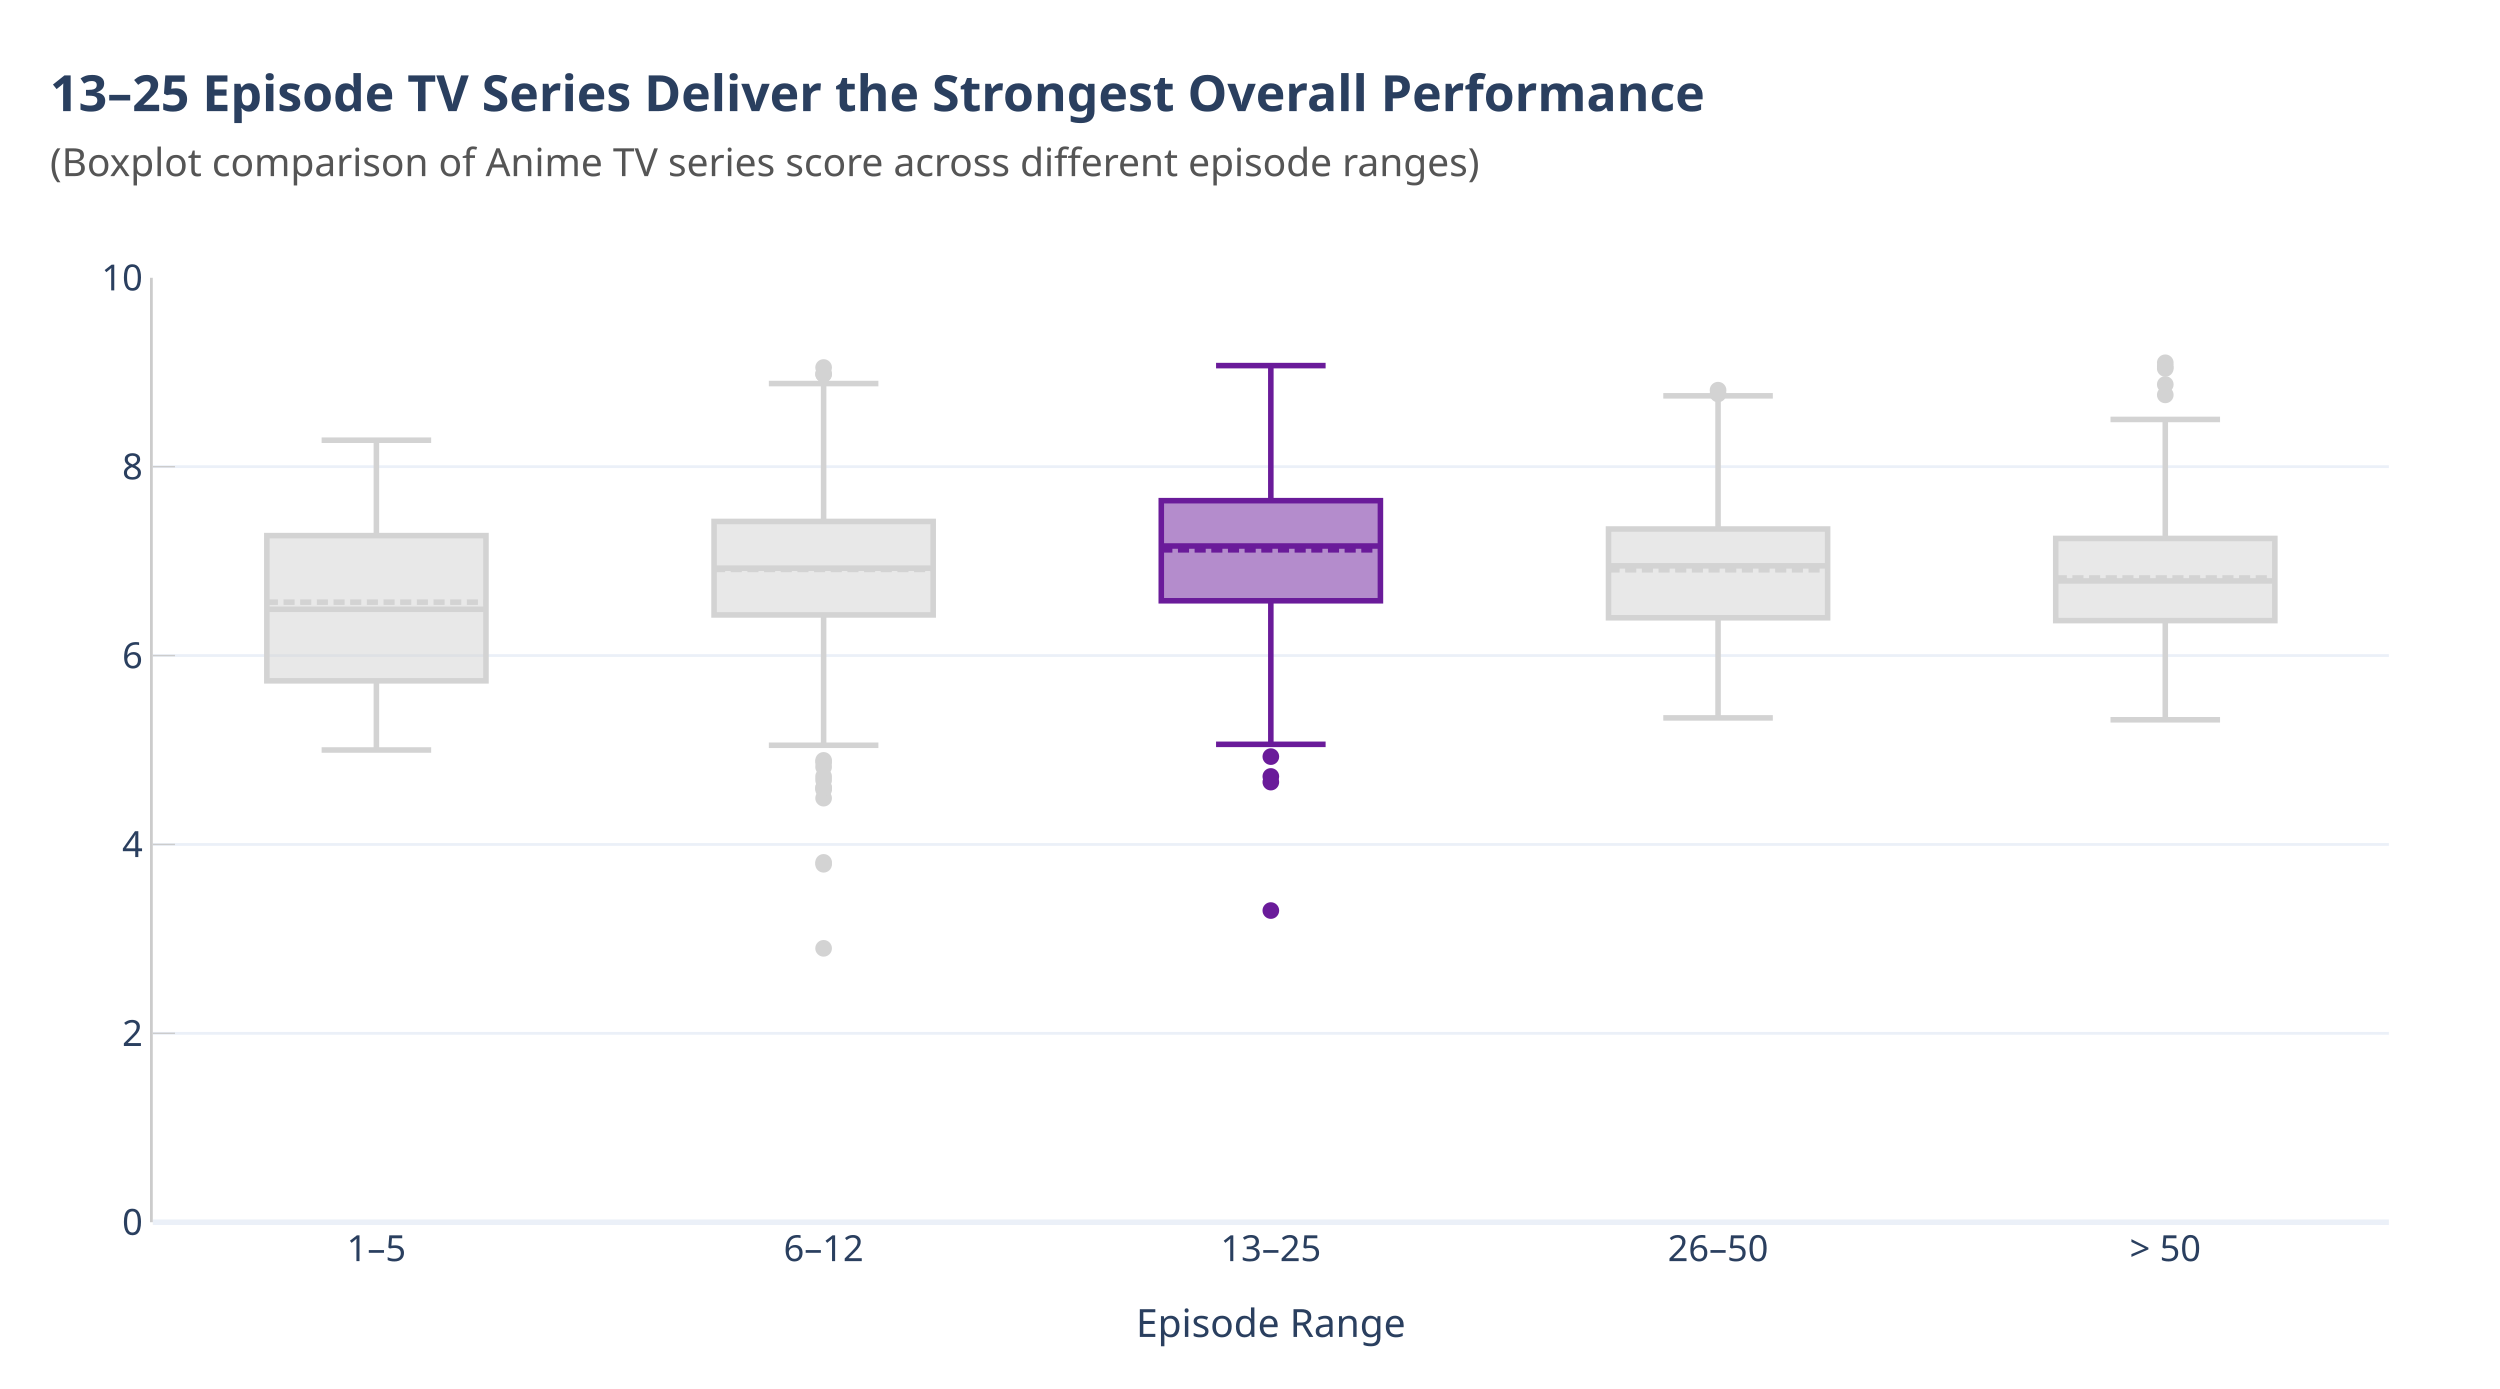
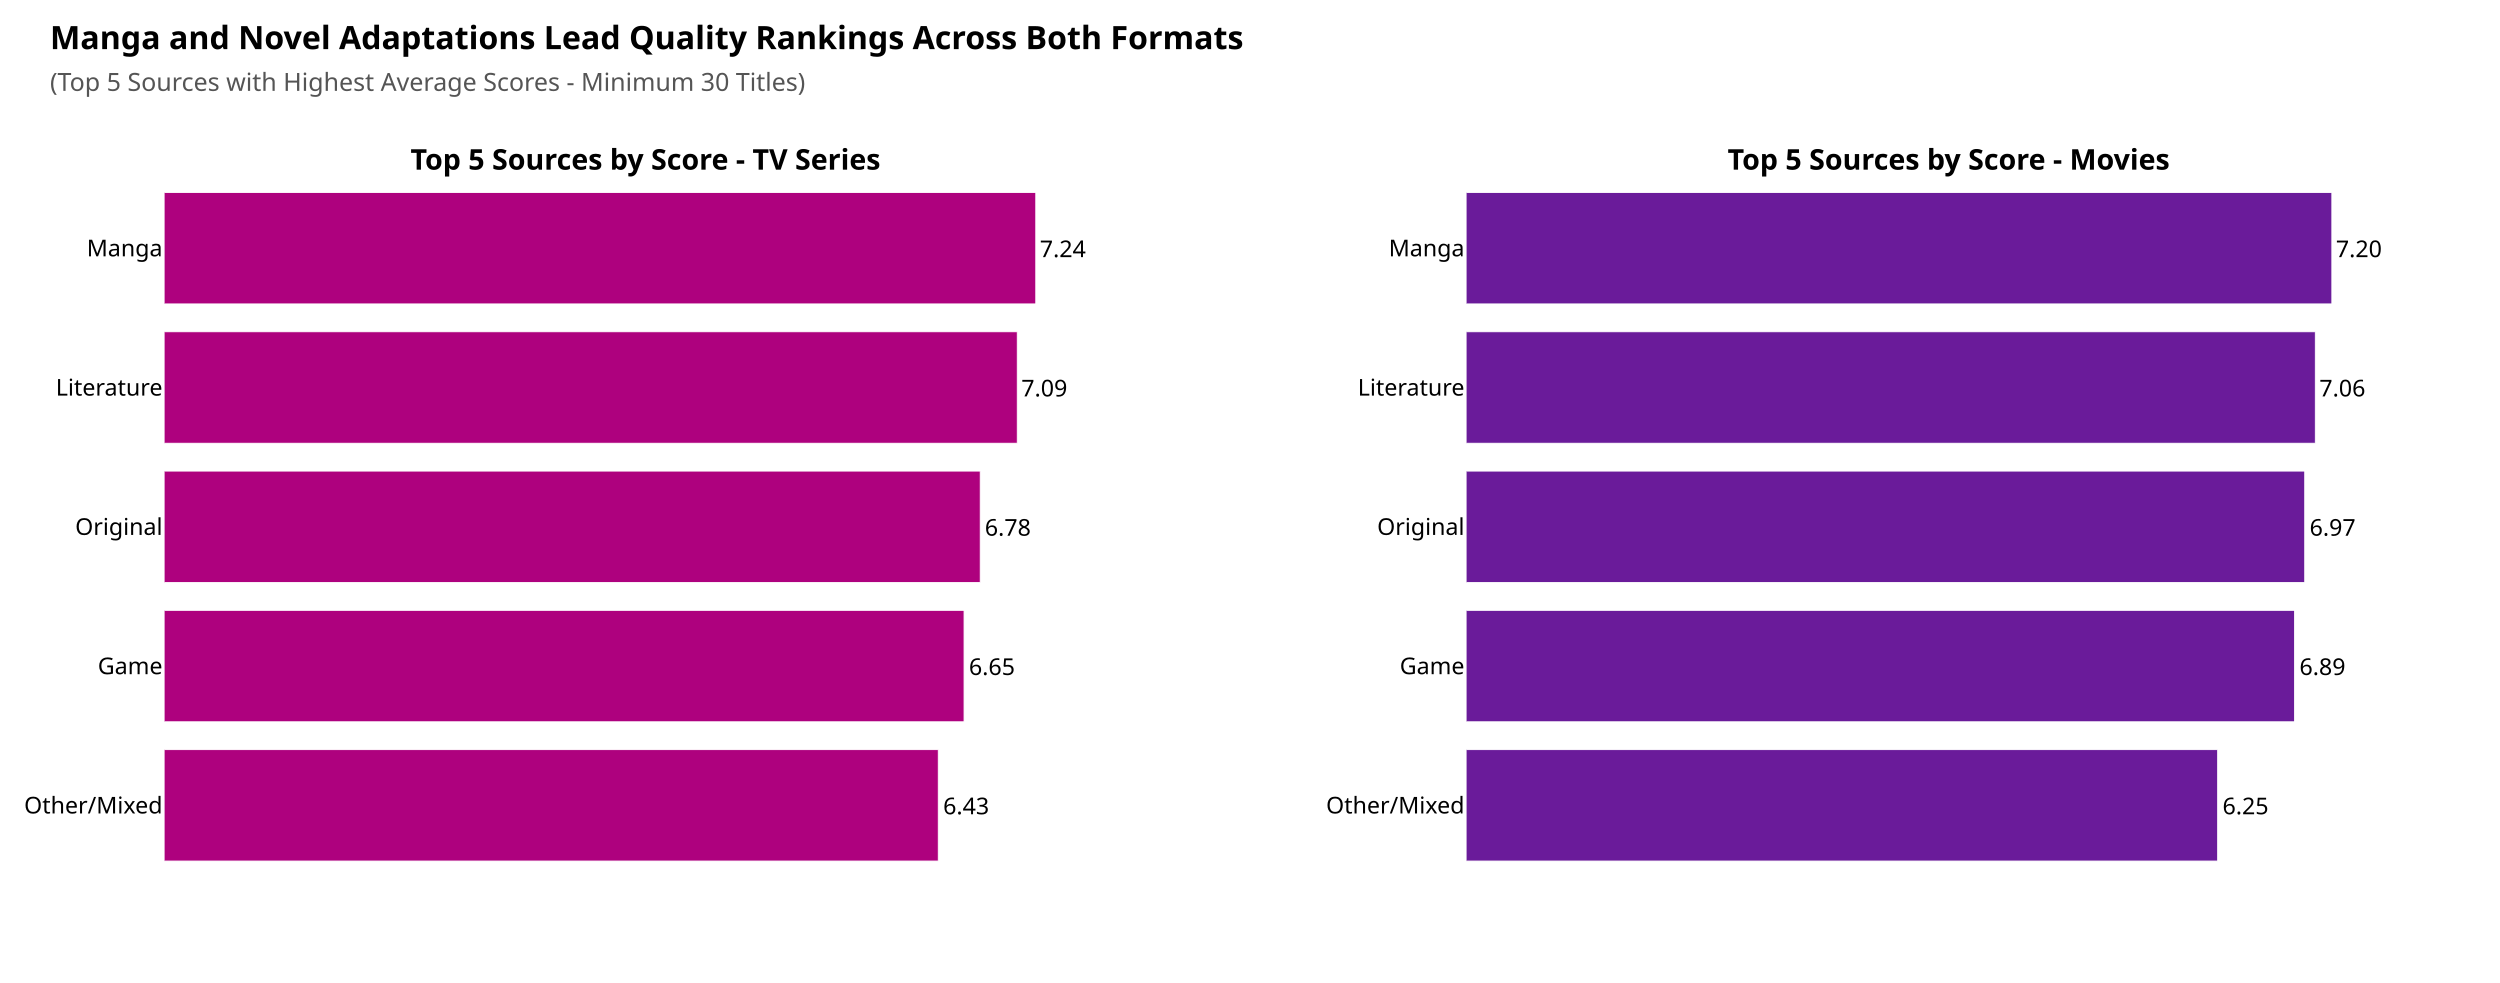
- <svg xmlns="http://www.w3.org/2000/svg" class="main-svg" width="900" height="500" style="" viewBox="0 0 900 500">
-   <rect x="0" y="0" width="900" height="500" style="fill: rgb(0, 0, 0); fill-opacity: 0;" />
-   <defs id="defs-20ba32">
+ <svg xmlns="http://www.w3.org/2000/svg" class="main-svg" width="1400" height="550" style="" viewBox="0 0 1400 550">
+   <rect x="0" y="0" width="1400" height="550" style="fill: rgb(0, 0, 0); fill-opacity: 0;" />
+   <defs id="defs-87139f">
    <g class="clips">
-       <clipPath id="clip20ba32xyplot" class="plotclip">
-         <rect width="805" height="340" />
-       </clipPath>
-       <clipPath class="axesclip" id="clip20ba32x">
-         <rect x="55" y="0" width="805" height="500" />
-       </clipPath>
-       <clipPath class="axesclip" id="clip20ba32y">
-         <rect x="0" y="100" width="900" height="340" />
-       </clipPath>
-       <clipPath class="axesclip" id="clip20ba32xy">
-         <rect x="55" y="100" width="805" height="340" />
+       <clipPath id="clip87139fxyplot" class="plotclip">
+         <rect width="538.9" height="390" />
+       </clipPath>
+       <clipPath id="clip87139fx2y2plot" class="plotclip">
+         <rect width="538.9" height="390" />
+       </clipPath>
+       <clipPath class="axesclip" id="clip87139fx">
+         <rect x="92" y="0" width="538.9" height="550" />
+       </clipPath>
+       <clipPath class="axesclip" id="clip87139fy">
+         <rect x="0" y="100" width="1400" height="390" />
+       </clipPath>
+       <clipPath class="axesclip" id="clip87139fxy">
+         <rect x="92" y="100" width="538.9" height="390" />
+       </clipPath>
+       <clipPath class="axesclip" id="clip87139fy2">
+         <rect x="0" y="100" width="1400" height="390" />
+       </clipPath>
+       <clipPath class="axesclip" id="clip87139fxy2">
+         <rect x="92" y="100" width="538.9" height="390" />
+       </clipPath>
+       <clipPath class="axesclip" id="clip87139fx2">
+         <rect x="821.1" y="0" width="538.9" height="550" />
+       </clipPath>
+       <clipPath class="axesclip" id="clip87139fx2y">
+         <rect x="821.1" y="100" width="538.9" height="390" />
+       </clipPath>
+       <clipPath class="axesclip" id="clip87139fx2y2">
+         <rect x="821.1" y="100" width="538.9" height="390" />
      </clipPath>
    </g>
    <g class="gradients" />
    <g class="patterns" />
  </defs>
  <g class="bglayer">
-     <rect class="bg" x="55" y="100" width="805" height="340" style="fill: rgb(0, 0, 0); fill-opacity: 0; stroke-width: 0;" />
+     <rect class="bg" x="92" y="100" width="538.9" height="390" style="fill: rgb(0, 0, 0); fill-opacity: 0; stroke-width: 0;" />
+     <rect class="bg" x="821.1" y="100" width="538.9" height="390" style="fill: rgb(0, 0, 0); fill-opacity: 0; stroke-width: 0;" />
  </g>
  <g class="layer-below">
    <g class="imagelayer" />
    <g class="shapelayer" />
  </g>
  <g class="cartesianlayer">
    <g class="subplot xy">
      <g class="layer-subplot">
        <g class="shapelayer" />
        <g class="imagelayer" />
      </g>
      <g class="minor-gridlayer">
        <g class="x" />
        <g class="y" />
      </g>
      <g class="gridlayer">
        <g class="x" />
-         <g class="y">
-           <path class="ygrid crisp" transform="translate(0,372)" d="M55,0h805" style="stroke: rgb(235, 240, 248); stroke-opacity: 1; stroke-width: 1px;" />
-           <path class="ygrid crisp" transform="translate(0,304)" d="M55,0h805" style="stroke: rgb(235, 240, 248); stroke-opacity: 1; stroke-width: 1px;" />
-           <path class="ygrid crisp" transform="translate(0,236)" d="M55,0h805" style="stroke: rgb(235, 240, 248); stroke-opacity: 1; stroke-width: 1px;" />
-           <path class="ygrid crisp" transform="translate(0,168)" d="M55,0h805" style="stroke: rgb(235, 240, 248); stroke-opacity: 1; stroke-width: 1px;" />
-         </g>
-       </g>
-       <g class="zerolinelayer">
-         <path class="yzl zl crisp" transform="translate(0,440)" d="M55,0h805" style="stroke: rgb(235, 240, 248); stroke-opacity: 1; stroke-width: 2px;" />
-       </g>
+         <g class="y" />
+       </g>
+       <g class="zerolinelayer" />
      <g class="layer-between">
        <g class="shapelayer" />
        <g class="imagelayer" />
      </g>
      <path class="xlines-below" />
      <path class="ylines-below" />
      <g class="overlines-below" />
      <g class="xaxislayer-below" />
      <g class="yaxislayer-below" />
      <g class="overaxes-below" />
      <g class="overplot">
-         <g class="xy" transform="translate(55,100)" clip-path="url(#clip20ba32xyplot)">
-           <g class="boxlayer mlayer">
-             <g class="trace boxes" style="opacity: 1;">
-               <path class="box" d="M41.06,119.34H119.95M41.06,145.1H119.95V92.82H41.06ZM80.5,145.1V170M80.5,92.82V58.48M60.78,170H100.22M60.78,58.48H100.22" style="vector-effect: none; stroke-width: 2px; stroke: rgb(211, 211, 211); stroke-opacity: 1; fill: rgb(211, 211, 211); fill-opacity: 0.5;" />
-               <g class="points" />
-               <path class="mean" d="M41.06,116.77H119.95" style="fill: none; vector-effect: non-scaling-stroke; stroke-width: 2; stroke-dasharray: 4px, 2px; stroke: rgb(211, 211, 211); stroke-opacity: 1;" />
-             </g>
-             <g class="trace boxes" style="opacity: 1;">
-               <path class="box" d="M202.06,104.55H280.95M202.06,121.38H280.95V87.72H202.06ZM241.5,121.38V168.3M241.5,87.72V38.08M221.78,168.3H261.22M221.78,38.08H261.22" style="vector-effect: none; stroke-width: 2px; stroke: rgb(211, 211, 211); stroke-opacity: 1; fill: rgb(211, 211, 211); fill-opacity: 0.5;" />
+         <g class="xy" transform="translate(92,100)" clip-path="url(#clip87139fxyplot)">
+           <g class="barlayer mlayer">
+             <g class="trace bars" style="opacity: 1;">
              <g class="points">
-                 <path class="point" transform="translate(241.5,241.4)" d="M3,0A3,3 0 1,1 0,-3A3,3 0 0,1 3,0Z" style="opacity: 1; stroke-width: 0px; fill: rgb(211, 211, 211); fill-opacity: 1;" />
-                 <path class="point" transform="translate(241.5,211.14)" d="M3,0A3,3 0 1,1 0,-3A3,3 0 0,1 3,0Z" style="opacity: 1; stroke-width: 0px; fill: rgb(211, 211, 211); fill-opacity: 1;" />
-                 <path class="point" transform="translate(241.5,210.46)" d="M3,0A3,3 0 1,1 0,-3A3,3 0 0,1 3,0Z" style="opacity: 1; stroke-width: 0px; fill: rgb(211, 211, 211); fill-opacity: 1;" />
-                 <path class="point" transform="translate(241.5,187.34)" d="M3,0A3,3 0 1,1 0,-3A3,3 0 0,1 3,0Z" style="opacity: 1; stroke-width: 0px; fill: rgb(211, 211, 211); fill-opacity: 1;" />
-                 <path class="point" transform="translate(241.5,184.28)" d="M3,0A3,3 0 1,1 0,-3A3,3 0 0,1 3,0Z" style="opacity: 1; stroke-width: 0px; fill: rgb(211, 211, 211); fill-opacity: 1;" />
-                 <path class="point" transform="translate(241.5,183.6)" d="M3,0A3,3 0 1,1 0,-3A3,3 0 0,1 3,0Z" style="opacity: 1; stroke-width: 0px; fill: rgb(211, 211, 211); fill-opacity: 1;" />
-                 <path class="point" transform="translate(241.5,183.6)" d="M3,0A3,3 0 1,1 0,-3A3,3 0 0,1 3,0Z" style="opacity: 1; stroke-width: 0px; fill: rgb(211, 211, 211); fill-opacity: 1;" />
-                 <path class="point" transform="translate(241.5,180.88)" d="M3,0A3,3 0 1,1 0,-3A3,3 0 0,1 3,0Z" style="opacity: 1; stroke-width: 0px; fill: rgb(211, 211, 211); fill-opacity: 1;" />
-                 <path class="point" transform="translate(241.5,179.52)" d="M3,0A3,3 0 1,1 0,-3A3,3 0 0,1 3,0Z" style="opacity: 1; stroke-width: 0px; fill: rgb(211, 211, 211); fill-opacity: 1;" />
-                 <path class="point" transform="translate(241.5,176.12)" d="M3,0A3,3 0 1,1 0,-3A3,3 0 0,1 3,0Z" style="opacity: 1; stroke-width: 0px; fill: rgb(211, 211, 211); fill-opacity: 1;" />
-                 <path class="point" transform="translate(241.5,174.42)" d="M3,0A3,3 0 1,1 0,-3A3,3 0 0,1 3,0Z" style="opacity: 1; stroke-width: 0px; fill: rgb(211, 211, 211); fill-opacity: 1;" />
-                 <path class="point" transform="translate(241.5,173.74)" d="M3,0A3,3 0 1,1 0,-3A3,3 0 0,1 3,0Z" style="opacity: 1; stroke-width: 0px; fill: rgb(211, 211, 211); fill-opacity: 1;" />
-                 <path class="point" transform="translate(241.5,34.68)" d="M3,0A3,3 0 1,1 0,-3A3,3 0 0,1 3,0Z" style="opacity: 1; stroke-width: 0px; fill: rgb(211, 211, 211); fill-opacity: 1;" />
-                 <path class="point" transform="translate(241.5,34.68)" d="M3,0A3,3 0 1,1 0,-3A3,3 0 0,1 3,0Z" style="opacity: 1; stroke-width: 0px; fill: rgb(211, 211, 211); fill-opacity: 1;" />
-                 <path class="point" transform="translate(241.5,32.3)" d="M3,0A3,3 0 1,1 0,-3A3,3 0 0,1 3,0Z" style="opacity: 1; stroke-width: 0px; fill: rgb(211, 211, 211); fill-opacity: 1;" />
+                 <g class="point">
+                   <path d="M0,382.2V319.8H433.43V382.2Z" style="vector-effect: none; opacity: 1; stroke-width: 0.5px; fill: rgb(174, 1, 126); fill-opacity: 1; stroke: rgb(255, 255, 255); stroke-opacity: 1;" />
+                   <text class="bartext bartext-outside" text-anchor="middle" data-notex="1" x="0" y="0" style="font-family: Tahoma; font-size: 13px; fill: rgb(0, 0, 0); fill-opacity: 1; white-space: pre;" transform="translate(449.0472,356)">6.43</text>
+                 </g>
+                 <g class="point">
+                   <path d="M0,304.2V241.8H447.87V304.2Z" style="vector-effect: none; opacity: 1; stroke-width: 0.5px; fill: rgb(174, 1, 126); fill-opacity: 1; stroke: rgb(255, 255, 255); stroke-opacity: 1;" />
+                   <text class="bartext bartext-outside" text-anchor="middle" data-notex="1" x="0" y="0" style="font-family: Tahoma; font-size: 13px; fill: rgb(0, 0, 0); fill-opacity: 1; white-space: pre;" transform="translate(463.4872,278)">6.65</text>
+                 </g>
+                 <g class="point">
+                   <path d="M0,226.2V163.8H456.93V226.2Z" style="vector-effect: none; opacity: 1; stroke-width: 0.5px; fill: rgb(174, 1, 126); fill-opacity: 1; stroke: rgb(255, 255, 255); stroke-opacity: 1;" />
+                   <text class="bartext bartext-outside" text-anchor="middle" data-notex="1" x="0" y="0" style="font-family: Tahoma; font-size: 13px; fill: rgb(0, 0, 0); fill-opacity: 1; white-space: pre;" transform="translate(472.3909,200)">6.78</text>
+                 </g>
+                 <g class="point">
+                   <path d="M0,148.2V85.8H477.67V148.2Z" style="vector-effect: none; opacity: 1; stroke-width: 0.5px; fill: rgb(174, 1, 126); fill-opacity: 1; stroke: rgb(255, 255, 255); stroke-opacity: 1;" />
+                   <text class="bartext bartext-outside" text-anchor="middle" data-notex="1" x="0" y="0" style="font-family: Tahoma; font-size: 13px; fill: rgb(0, 0, 0); fill-opacity: 1; white-space: pre;" transform="translate(492.8106,122)">7.09</text>
+                 </g>
+                 <g class="point">
+                   <path d="M0,70.2V7.8H488.04V70.2Z" style="vector-effect: none; opacity: 1; stroke-width: 0.5px; fill: rgb(174, 1, 126); fill-opacity: 1; stroke: rgb(255, 255, 255); stroke-opacity: 1;" />
+                   <text class="bartext bartext-outside" text-anchor="middle" data-notex="1" x="0" y="0" style="font-family: Tahoma; font-size: 13px; fill: rgb(0, 0, 0); fill-opacity: 1; white-space: pre;" transform="translate(503.1806,44)">7.24</text>
+                 </g>
              </g>
-               <path class="mean" d="M202.06,104.99H280.95" style="fill: none; vector-effect: non-scaling-stroke; stroke-width: 2; stroke-dasharray: 4px, 2px; stroke: rgb(211, 211, 211); stroke-opacity: 1;" />
-             </g>
-             <g class="trace boxes" style="opacity: 1;">
-               <path class="box" d="M363.06,96.56H441.95M363.06,116.28H441.95V80.24H363.06ZM402.5,116.28V167.96M402.5,80.24V31.62M382.78,167.96H422.22M382.78,31.62H422.22" style="vector-effect: none; stroke-width: 2px; stroke: rgb(106, 27, 154); stroke-opacity: 1; fill: rgb(106, 27, 154); fill-opacity: 0.5;" />
-               <g class="points">
-                 <path class="point" transform="translate(402.5,227.8)" d="M3,0A3,3 0 1,1 0,-3A3,3 0 0,1 3,0Z" style="opacity: 1; stroke-width: 0px; fill: rgb(106, 27, 154); fill-opacity: 1;" />
-                 <path class="point" transform="translate(402.5,181.56)" d="M3,0A3,3 0 1,1 0,-3A3,3 0 0,1 3,0Z" style="opacity: 1; stroke-width: 0px; fill: rgb(106, 27, 154); fill-opacity: 1;" />
-                 <path class="point" transform="translate(402.5,179.52)" d="M3,0A3,3 0 1,1 0,-3A3,3 0 0,1 3,0Z" style="opacity: 1; stroke-width: 0px; fill: rgb(106, 27, 154); fill-opacity: 1;" />
-                 <path class="point" transform="translate(402.5,172.38)" d="M3,0A3,3 0 1,1 0,-3A3,3 0 0,1 3,0Z" style="opacity: 1; stroke-width: 0px; fill: rgb(106, 27, 154); fill-opacity: 1;" />
-               </g>
-               <path class="mean" d="M363.06,97.94H441.95" style="fill: none; vector-effect: non-scaling-stroke; stroke-width: 2; stroke-dasharray: 4px, 2px; stroke: rgb(106, 27, 154); stroke-opacity: 1;" />
-             </g>
-             <g class="trace boxes" style="opacity: 1;">
-               <path class="box" d="M524.06,103.7H602.95M524.06,122.4H602.95V90.44H524.06ZM563.5,122.4V158.44M563.5,90.44V42.5M543.78,158.44H583.22M543.78,42.5H583.22" style="vector-effect: none; stroke-width: 2px; stroke: rgb(211, 211, 211); stroke-opacity: 1; fill: rgb(211, 211, 211); fill-opacity: 0.5;" />
-               <g class="points">
-                 <path class="point" transform="translate(563.5,41.82)" d="M3,0A3,3 0 1,1 0,-3A3,3 0 0,1 3,0Z" style="opacity: 1; stroke-width: 0px; fill: rgb(211, 211, 211); fill-opacity: 1;" />
-                 <path class="point" transform="translate(563.5,40.46)" d="M3,0A3,3 0 1,1 0,-3A3,3 0 0,1 3,0Z" style="opacity: 1; stroke-width: 0px; fill: rgb(211, 211, 211); fill-opacity: 1;" />
-               </g>
-               <path class="mean" d="M524.06,105.12H602.95" style="fill: none; vector-effect: non-scaling-stroke; stroke-width: 2; stroke-dasharray: 4px, 2px; stroke: rgb(211, 211, 211); stroke-opacity: 1;" />
-             </g>
-             <g class="trace boxes" style="opacity: 1;">
-               <path class="box" d="M685.06,109.14H763.95M685.06,123.42H763.95V93.84H685.06ZM724.5,123.42V159.12M724.5,93.84V51M704.78,159.12H744.22M704.78,51H744.22" style="vector-effect: none; stroke-width: 2px; stroke: rgb(211, 211, 211); stroke-opacity: 1; fill: rgb(211, 211, 211); fill-opacity: 0.5;" />
-               <g class="points">
-                 <path class="point" transform="translate(724.5,42.16)" d="M3,0A3,3 0 1,1 0,-3A3,3 0 0,1 3,0Z" style="opacity: 1; stroke-width: 0px; fill: rgb(211, 211, 211); fill-opacity: 1;" />
-                 <path class="point" transform="translate(724.5,38.42)" d="M3,0A3,3 0 1,1 0,-3A3,3 0 0,1 3,0Z" style="opacity: 1; stroke-width: 0px; fill: rgb(211, 211, 211); fill-opacity: 1;" />
-                 <path class="point" transform="translate(724.5,32.64)" d="M3,0A3,3 0 1,1 0,-3A3,3 0 0,1 3,0Z" style="opacity: 1; stroke-width: 0px; fill: rgb(211, 211, 211); fill-opacity: 1;" />
-                 <path class="point" transform="translate(724.5,31.96)" d="M3,0A3,3 0 1,1 0,-3A3,3 0 0,1 3,0Z" style="opacity: 1; stroke-width: 0px; fill: rgb(211, 211, 211); fill-opacity: 1;" />
-                 <path class="point" transform="translate(724.5,30.6)" d="M3,0A3,3 0 1,1 0,-3A3,3 0 0,1 3,0Z" style="opacity: 1; stroke-width: 0px; fill: rgb(211, 211, 211); fill-opacity: 1;" />
-               </g>
-               <path class="mean" d="M685.06,108.07H763.95" style="fill: none; vector-effect: non-scaling-stroke; stroke-width: 2; stroke-dasharray: 4px, 2px; stroke: rgb(211, 211, 211); stroke-opacity: 1;" />
            </g>
          </g>
        </g>
      </g>
      <g class="zerolinelayer-above" />
      <path class="xlines-above crisp" d="M0,0" style="fill: none;" />
-       <path class="ylines-above crisp" d="M54.5,100V440" style="fill: none; stroke-width: 1px; stroke: rgb(204, 204, 204); stroke-opacity: 1;" />
+       <path class="ylines-above crisp" d="M0,0" style="fill: none;" />
      <g class="overlines-above" />
-       <g class="xaxislayer-above">
-         <g class="xtick">
-           <text text-anchor="middle" x="0" y="454" transform="translate(135.5,0)" style="font-family: Tahoma; font-size: 13px; fill: rgb(42, 63, 95); fill-opacity: 1; white-space: pre;">1–5</text>
-         </g>
-         <g class="xtick">
-           <text text-anchor="middle" x="0" y="454" transform="translate(296.5,0)" style="font-family: Tahoma; font-size: 13px; fill: rgb(42, 63, 95); fill-opacity: 1; white-space: pre;">6–12</text>
-         </g>
-         <g class="xtick">
-           <text text-anchor="middle" x="0" y="454" transform="translate(457.5,0)" style="font-family: Tahoma; font-size: 13px; fill: rgb(42, 63, 95); fill-opacity: 1; white-space: pre;">13–25</text>
-         </g>
-         <g class="xtick">
-           <text text-anchor="middle" x="0" y="454" transform="translate(618.5,0)" style="font-family: Tahoma; font-size: 13px; fill: rgb(42, 63, 95); fill-opacity: 1; white-space: pre;">26–50</text>
-         </g>
-         <g class="xtick">
-           <text text-anchor="middle" x="0" y="454" transform="translate(779.5,0)" style="font-family: Tahoma; font-size: 13px; fill: rgb(42, 63, 95); fill-opacity: 1; white-space: pre;">&gt; 50</text>
-         </g>
-       </g>
+       <g class="xaxislayer-above" />
      <g class="yaxislayer-above">
-         <path class="ytick ticks crisp" d="M55,0h8" transform="translate(0,372)" style="stroke: rgb(204, 204, 204); stroke-opacity: 1; stroke-width: 0.5px;" />
-         <path class="ytick ticks crisp" d="M55,0h8" transform="translate(0,304)" style="stroke: rgb(204, 204, 204); stroke-opacity: 1; stroke-width: 0.5px;" />
-         <path class="ytick ticks crisp" d="M55,0h8" transform="translate(0,236)" style="stroke: rgb(204, 204, 204); stroke-opacity: 1; stroke-width: 0.5px;" />
-         <path class="ytick ticks crisp" d="M55,0h8" transform="translate(0,168)" style="stroke: rgb(204, 204, 204); stroke-opacity: 1; stroke-width: 0.5px;" />
-         <g class="ytick">
-           <text text-anchor="end" x="51.4" y="4.55" transform="translate(0,440)" style="font-family: Tahoma; font-size: 13px; fill: rgb(42, 63, 95); fill-opacity: 1; white-space: pre;">0</text>
-         </g>
-         <g class="ytick">
-           <text text-anchor="end" x="51.4" y="4.55" style="font-family: Tahoma; font-size: 13px; fill: rgb(42, 63, 95); fill-opacity: 1; white-space: pre;" transform="translate(0,372)">2</text>
-         </g>
-         <g class="ytick">
-           <text text-anchor="end" x="51.4" y="4.55" style="font-family: Tahoma; font-size: 13px; fill: rgb(42, 63, 95); fill-opacity: 1; white-space: pre;" transform="translate(0,304)">4</text>
-         </g>
-         <g class="ytick">
-           <text text-anchor="end" x="51.4" y="4.55" style="font-family: Tahoma; font-size: 13px; fill: rgb(42, 63, 95); fill-opacity: 1; white-space: pre;" transform="translate(0,236)">6</text>
-         </g>
-         <g class="ytick">
-           <text text-anchor="end" x="51.4" y="4.55" style="font-family: Tahoma; font-size: 13px; fill: rgb(42, 63, 95); fill-opacity: 1; white-space: pre;" transform="translate(0,168)">8</text>
-         </g>
-         <g class="ytick">
-           <text text-anchor="end" x="51.4" y="4.55" style="font-family: Tahoma; font-size: 13px; fill: rgb(42, 63, 95); fill-opacity: 1; white-space: pre;" transform="translate(0,100)">10</text>
+         <g class="ytick">
+           <text text-anchor="end" x="91" y="4.55" transform="translate(0,451)" style="font-family: Tahoma; font-size: 13px; fill: rgb(0, 0, 0); fill-opacity: 1; white-space: pre;">Other/Mixed  </text>
+         </g>
+         <g class="ytick">
+           <text text-anchor="end" x="91" y="4.55" transform="translate(0,373)" style="font-family: Tahoma; font-size: 13px; fill: rgb(0, 0, 0); fill-opacity: 1; white-space: pre;">Game  </text>
+         </g>
+         <g class="ytick">
+           <text text-anchor="end" x="91" y="4.55" transform="translate(0,295)" style="font-family: Tahoma; font-size: 13px; fill: rgb(0, 0, 0); fill-opacity: 1; white-space: pre;">Original  </text>
+         </g>
+         <g class="ytick">
+           <text text-anchor="end" x="91" y="4.55" transform="translate(0,217)" style="font-family: Tahoma; font-size: 13px; fill: rgb(0, 0, 0); fill-opacity: 1; white-space: pre;">Literature  </text>
+         </g>
+         <g class="ytick">
+           <text text-anchor="end" x="91" y="4.55" transform="translate(0,139)" style="font-family: Tahoma; font-size: 13px; fill: rgb(0, 0, 0); fill-opacity: 1; white-space: pre;">Manga  </text>
+         </g>
+       </g>
+       <g class="overaxes-above" />
+     </g>
+     <g class="subplot x2y2">
+       <g class="layer-subplot">
+         <g class="shapelayer" />
+         <g class="imagelayer" />
+       </g>
+       <g class="minor-gridlayer">
+         <g class="x2" />
+         <g class="y2" />
+       </g>
+       <g class="gridlayer">
+         <g class="x2" />
+         <g class="y2" />
+       </g>
+       <g class="zerolinelayer" />
+       <g class="layer-between">
+         <g class="shapelayer" />
+         <g class="imagelayer" />
+       </g>
+       <path class="xlines-below" />
+       <path class="ylines-below" />
+       <g class="overlines-below" />
+       <g class="xaxislayer-below" />
+       <g class="yaxislayer-below" />
+       <g class="overaxes-below" />
+       <g class="overplot">
+         <g class="x2y2" transform="translate(821.1,100)" clip-path="url(#clip87139fx2y2plot)">
+           <g class="barlayer mlayer">
+             <g class="trace bars" style="opacity: 1;">
+               <g class="points">
+                 <g class="point">
+                   <path d="M0,382.2V319.8H420.79V382.2Z" style="vector-effect: none; opacity: 1; stroke-width: 0.5px; fill: rgb(106, 27, 154); fill-opacity: 1; stroke: rgb(255, 255, 255); stroke-opacity: 1;" />
+                   <text class="bartext bartext-outside" text-anchor="middle" data-notex="1" x="0" y="0" style="font-family: Tahoma; font-size: 13px; fill: rgb(0, 0, 0); fill-opacity: 1; white-space: pre;" transform="translate(436.4072,356)">6.25</text>
+                 </g>
+                 <g class="point">
+                   <path d="M0,304.2V241.8H463.87V304.2Z" style="vector-effect: none; opacity: 1; stroke-width: 0.5px; fill: rgb(106, 27, 154); fill-opacity: 1; stroke: rgb(255, 255, 255); stroke-opacity: 1;" />
+                   <text class="bartext bartext-outside" text-anchor="middle" data-notex="1" x="0" y="0" style="font-family: Tahoma; font-size: 13px; fill: rgb(0, 0, 0); fill-opacity: 1; white-space: pre;" transform="translate(479.4872,278)">6.89</text>
+                 </g>
+                 <g class="point">
+                   <path d="M0,226.2V163.8H469.55V226.2Z" style="vector-effect: none; opacity: 1; stroke-width: 0.5px; fill: rgb(106, 27, 154); fill-opacity: 1; stroke: rgb(255, 255, 255); stroke-opacity: 1;" />
+                   <text class="bartext bartext-outside" text-anchor="middle" data-notex="1" x="0" y="0" style="font-family: Tahoma; font-size: 13px; fill: rgb(0, 0, 0); fill-opacity: 1; white-space: pre;" transform="translate(485.1672,200)">6.97</text>
+                 </g>
+                 <g class="point">
+                   <path d="M0,148.2V85.8H475.48V148.2Z" style="vector-effect: none; opacity: 1; stroke-width: 0.5px; fill: rgb(106, 27, 154); fill-opacity: 1; stroke: rgb(255, 255, 255); stroke-opacity: 1;" />
+                   <text class="bartext bartext-outside" text-anchor="middle" data-notex="1" x="0" y="0" style="font-family: Tahoma; font-size: 13px; fill: rgb(0, 0, 0); fill-opacity: 1; white-space: pre;" transform="translate(490.6206,122)">7.06</text>
+                 </g>
+                 <g class="point">
+                   <path d="M0,70.2V7.8H484.74V70.2Z" style="vector-effect: none; opacity: 1; stroke-width: 0.5px; fill: rgb(106, 27, 154); fill-opacity: 1; stroke: rgb(255, 255, 255); stroke-opacity: 1;" />
+                   <text class="bartext bartext-outside" text-anchor="middle" data-notex="1" x="0" y="0" style="font-family: Tahoma; font-size: 13px; fill: rgb(0, 0, 0); fill-opacity: 1; white-space: pre;" transform="translate(499.8806,44)">7.20</text>
+                 </g>
+               </g>
+             </g>
+           </g>
+         </g>
+       </g>
+       <g class="zerolinelayer-above" />
+       <path class="xlines-above crisp" d="M0,0" style="fill: none;" />
+       <path class="ylines-above crisp" d="M0,0" style="fill: none;" />
+       <g class="overlines-above" />
+       <g class="xaxislayer-above" />
+       <g class="yaxislayer-above">
+         <g class="y2tick">
+           <text text-anchor="end" x="820.1" y="4.55" transform="translate(0,451)" style="font-family: Tahoma; font-size: 13px; fill: rgb(0, 0, 0); fill-opacity: 1; white-space: pre;">Other/Mixed  </text>
+         </g>
+         <g class="y2tick">
+           <text text-anchor="end" x="820.1" y="4.55" transform="translate(0,373)" style="font-family: Tahoma; font-size: 13px; fill: rgb(0, 0, 0); fill-opacity: 1; white-space: pre;">Game  </text>
+         </g>
+         <g class="y2tick">
+           <text text-anchor="end" x="820.1" y="4.55" transform="translate(0,295)" style="font-family: Tahoma; font-size: 13px; fill: rgb(0, 0, 0); fill-opacity: 1; white-space: pre;">Original  </text>
+         </g>
+         <g class="y2tick">
+           <text text-anchor="end" x="820.1" y="4.55" transform="translate(0,217)" style="font-family: Tahoma; font-size: 13px; fill: rgb(0, 0, 0); fill-opacity: 1; white-space: pre;">Literature  </text>
+         </g>
+         <g class="y2tick">
+           <text text-anchor="end" x="820.1" y="4.55" transform="translate(0,139)" style="font-family: Tahoma; font-size: 13px; fill: rgb(0, 0, 0); fill-opacity: 1; white-space: pre;">Manga  </text>
        </g>
      </g>
      <g class="overaxes-above" />
    </g>
  </g>
  <g class="polarlayer" />
  <g class="smithlayer" />
  <g class="ternarylayer" />
  <g class="geolayer" />
  <g class="funnelarealayer" />
  <g class="pielayer" />
  <g class="iciclelayer" />
  <g class="treemaplayer" />
  <g class="sunburstlayer" />
  <g class="glimages" />
-   <defs id="topdefs-20ba32">
+   <defs id="topdefs-87139f">
    <g class="clips" />
  </defs>
  <g class="layer-above">
    <g class="imagelayer" />
    <g class="shapelayer" />
  </g>
  <g class="infolayer">
    <g class="g-gtitle">
-       <text class="gtitle" x="18" y="40" text-anchor="start" dy="0.7em" style="opacity: 1; font-family: Tahoma; font-size: 18px; fill: rgb(42, 63, 95); fill-opacity: 1; white-space: pre;">
-         <tspan class="line" dy="0em" x="18" y="40">
-           <tspan style="font-weight:bold">13–25 Episode TV Series Deliver the Strongest Overall Performance</tspan>
+       <text class="gtitle" x="28" y="27.5" text-anchor="start" dy="0.7em" style="opacity: 1; font-family: Tahoma; font-size: 18px; fill: rgb(0, 0, 0); fill-opacity: 1; white-space: pre;">
+         <tspan class="line" dy="0em" x="28" y="27.5">
+           <tspan style="font-weight:bold">Manga and Novel Adaptations Lead Quality Rankings Across Both Formats</tspan>
        </tspan>
-         <tspan class="line" dy="1.3em" x="18" y="40">
-           <tspan style=" fill:#555555; font-size:14px">(Boxplot comparison of Anime TV series score across different episode ranges)</tspan>
+         <tspan class="line" dy="1.3em" x="28" y="27.5">
+           <tspan style=" fill:#555555; font-size:14px">(Top 5 Sources with Highest Average Scores - Minimum 30 Titles)</tspan>
        </tspan>
      </text>
    </g>
-     <g class="g-xtitle">
-       <text class="xtitle" x="457.5" y="481.3" text-anchor="middle" style="opacity: 1; font-family: Tahoma; font-size: 14px; fill: rgb(42, 63, 95); fill-opacity: 1; white-space: pre;">Episode Range</text>
-     </g>
+     <g class="g-xtitle" />
+     <g class="g-x2title" />
    <g class="g-ytitle" />
+     <g class="g-y2title" />
+     <g class="annotation" data-index="0" style="opacity: 1;">
+       <g class="annotation-text-g" transform="rotate(0,361.45,88.5)">
+         <g class="cursor-pointer" transform="translate(220,77)">
+           <rect class="bg" x="0.5" y="0.5" width="282" height="22" style="stroke-width: 1px; stroke: rgb(0, 0, 0); stroke-opacity: 0; fill: rgb(0, 0, 0); fill-opacity: 0;" />
+           <text class="annotation-text" text-anchor="middle" x="141.469" y="18" style="font-family: Tahoma; font-size: 16px; fill: rgb(0, 0, 0); fill-opacity: 1; white-space: pre;">
+             <tspan style="font-weight:bold">Top 5 Sources by Score - TV Series</tspan>
+           </text>
+         </g>
+       </g>
+     </g>
+     <g class="annotation" data-index="1" style="opacity: 1;">
+       <g class="annotation-text-g" transform="rotate(0,1090.55,88.5)">
+         <g class="cursor-pointer" transform="translate(959,77)">
+           <rect class="bg" x="0.5" y="0.5" width="263" height="22" style="stroke-width: 1px; stroke: rgb(0, 0, 0); stroke-opacity: 0; fill: rgb(0, 0, 0); fill-opacity: 0;" />
+           <text class="annotation-text" text-anchor="middle" x="132.25" y="18" style="font-family: Tahoma; font-size: 16px; fill: rgb(0, 0, 0); fill-opacity: 1; white-space: pre;">
+             <tspan style="font-weight:bold">Top 5 Sources by Score - Movies</tspan>
+           </text>
+         </g>
+       </g>
+     </g>
  </g>
</svg>
